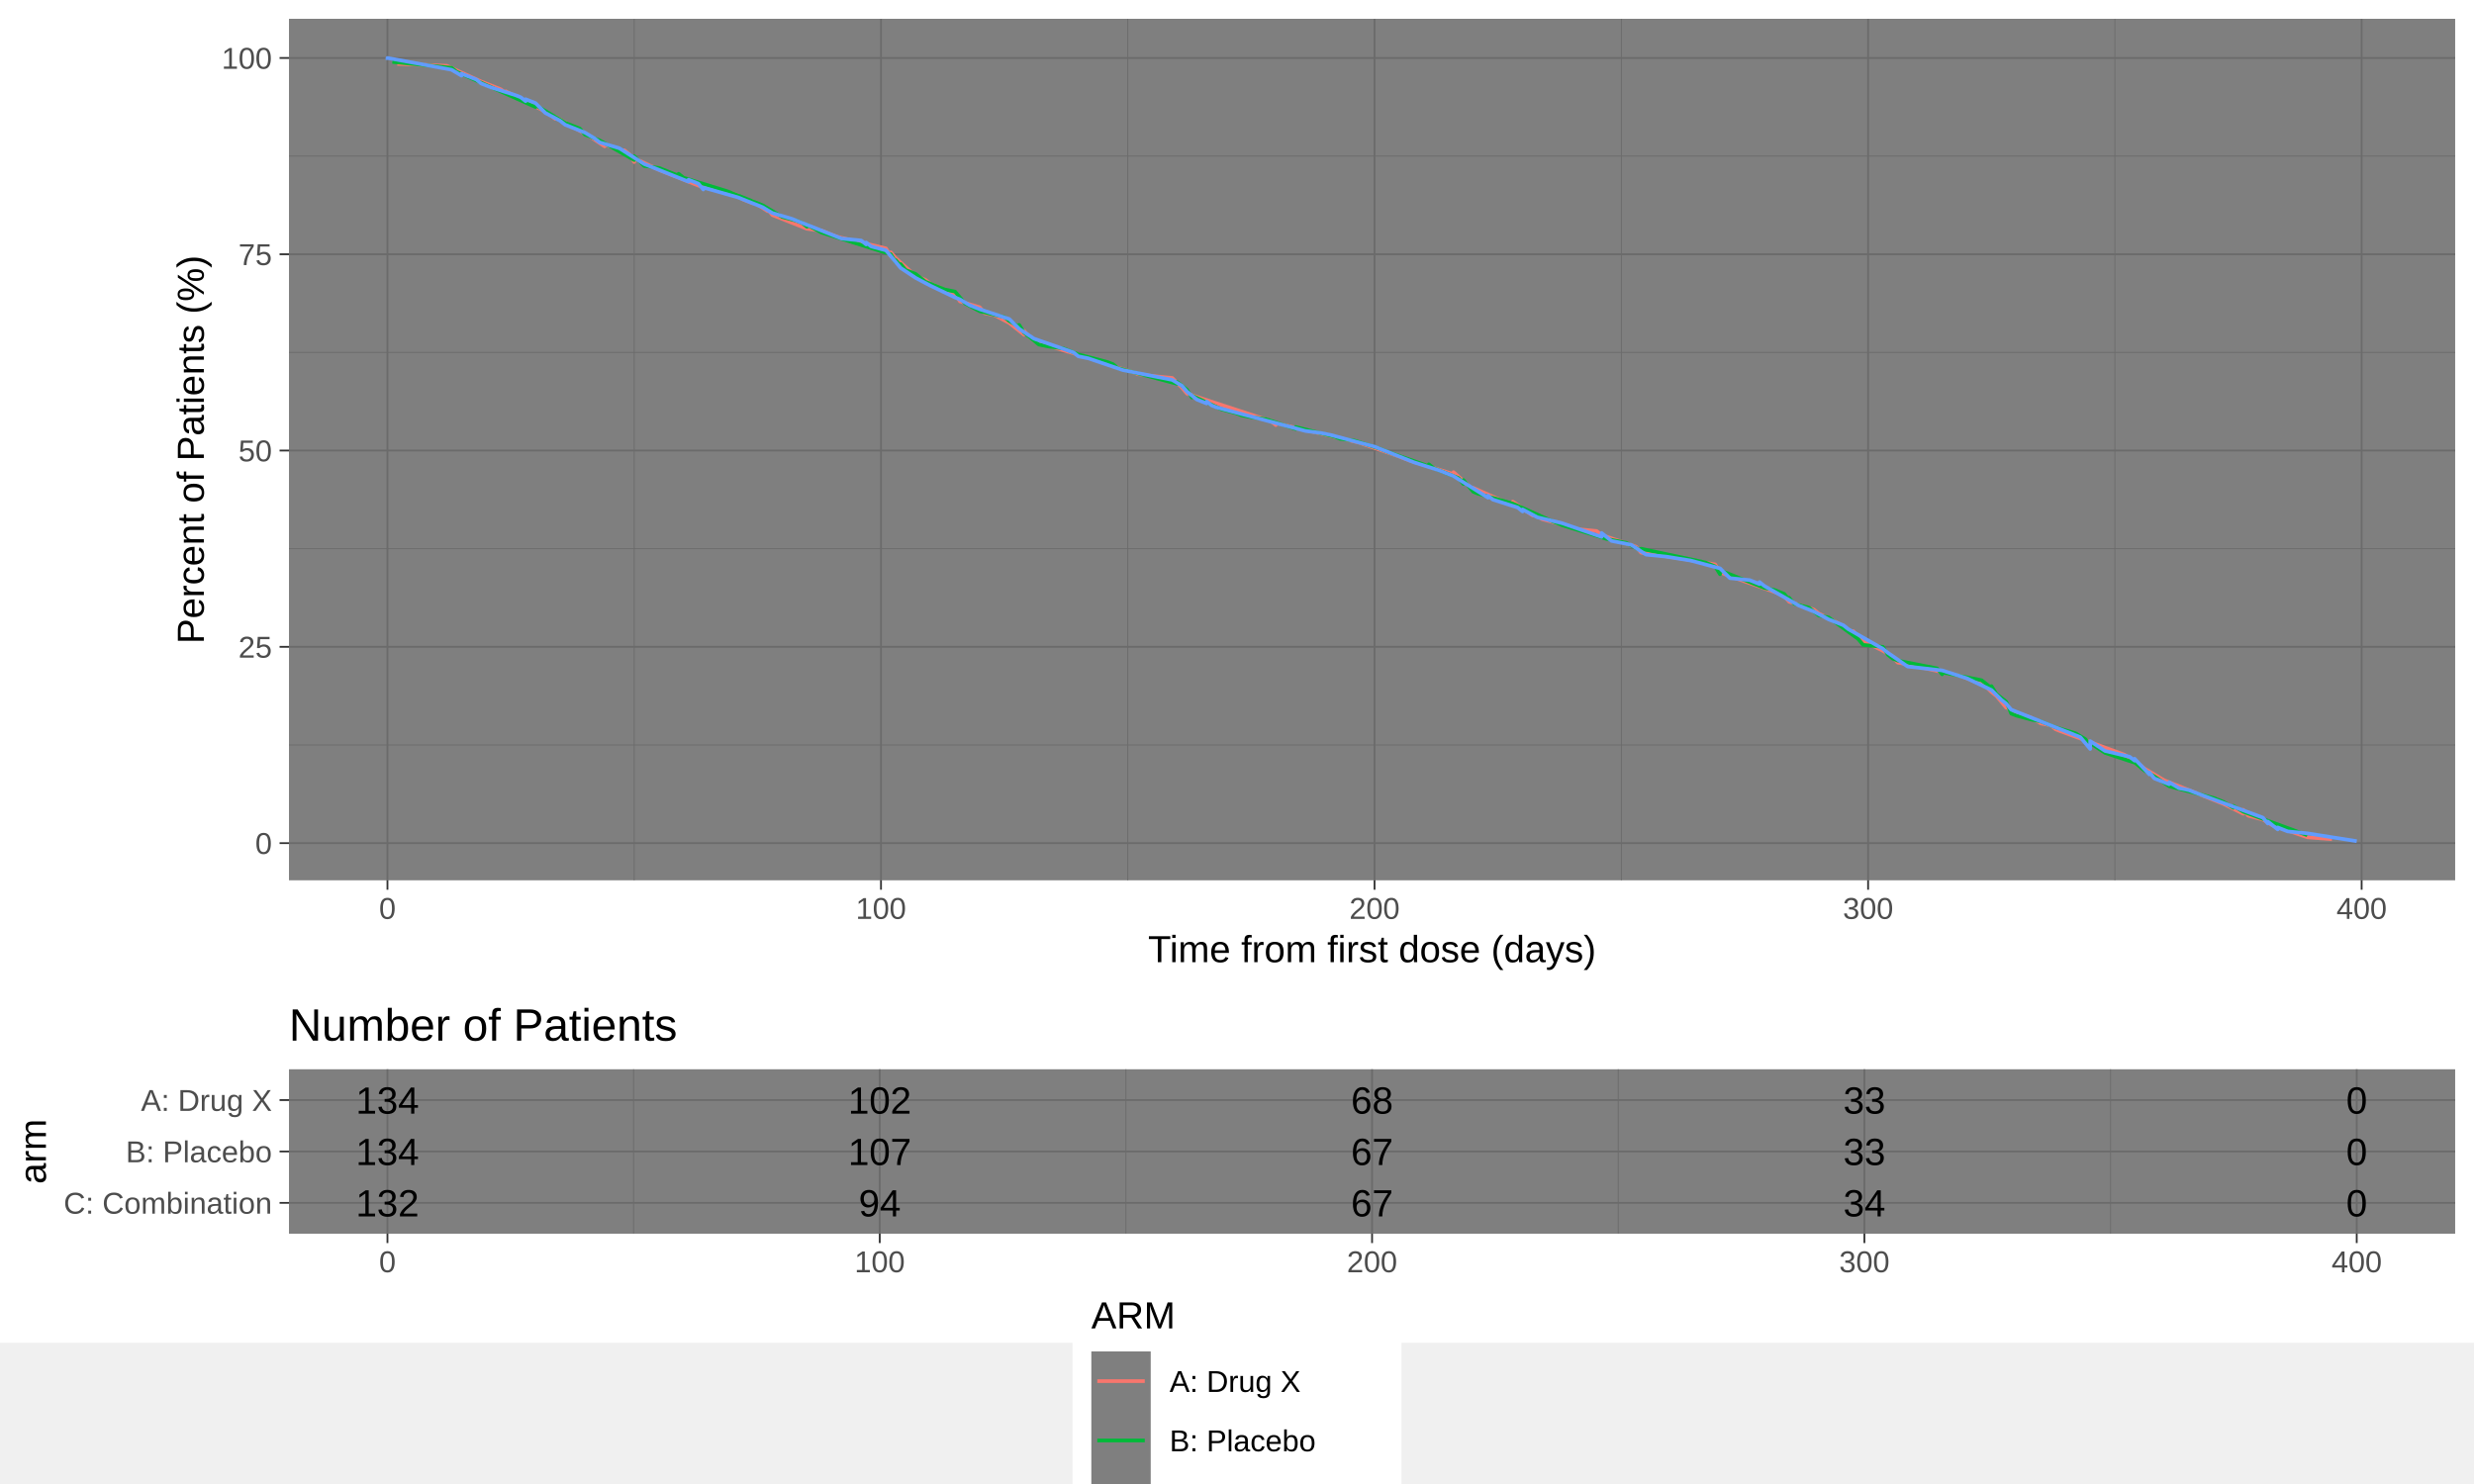
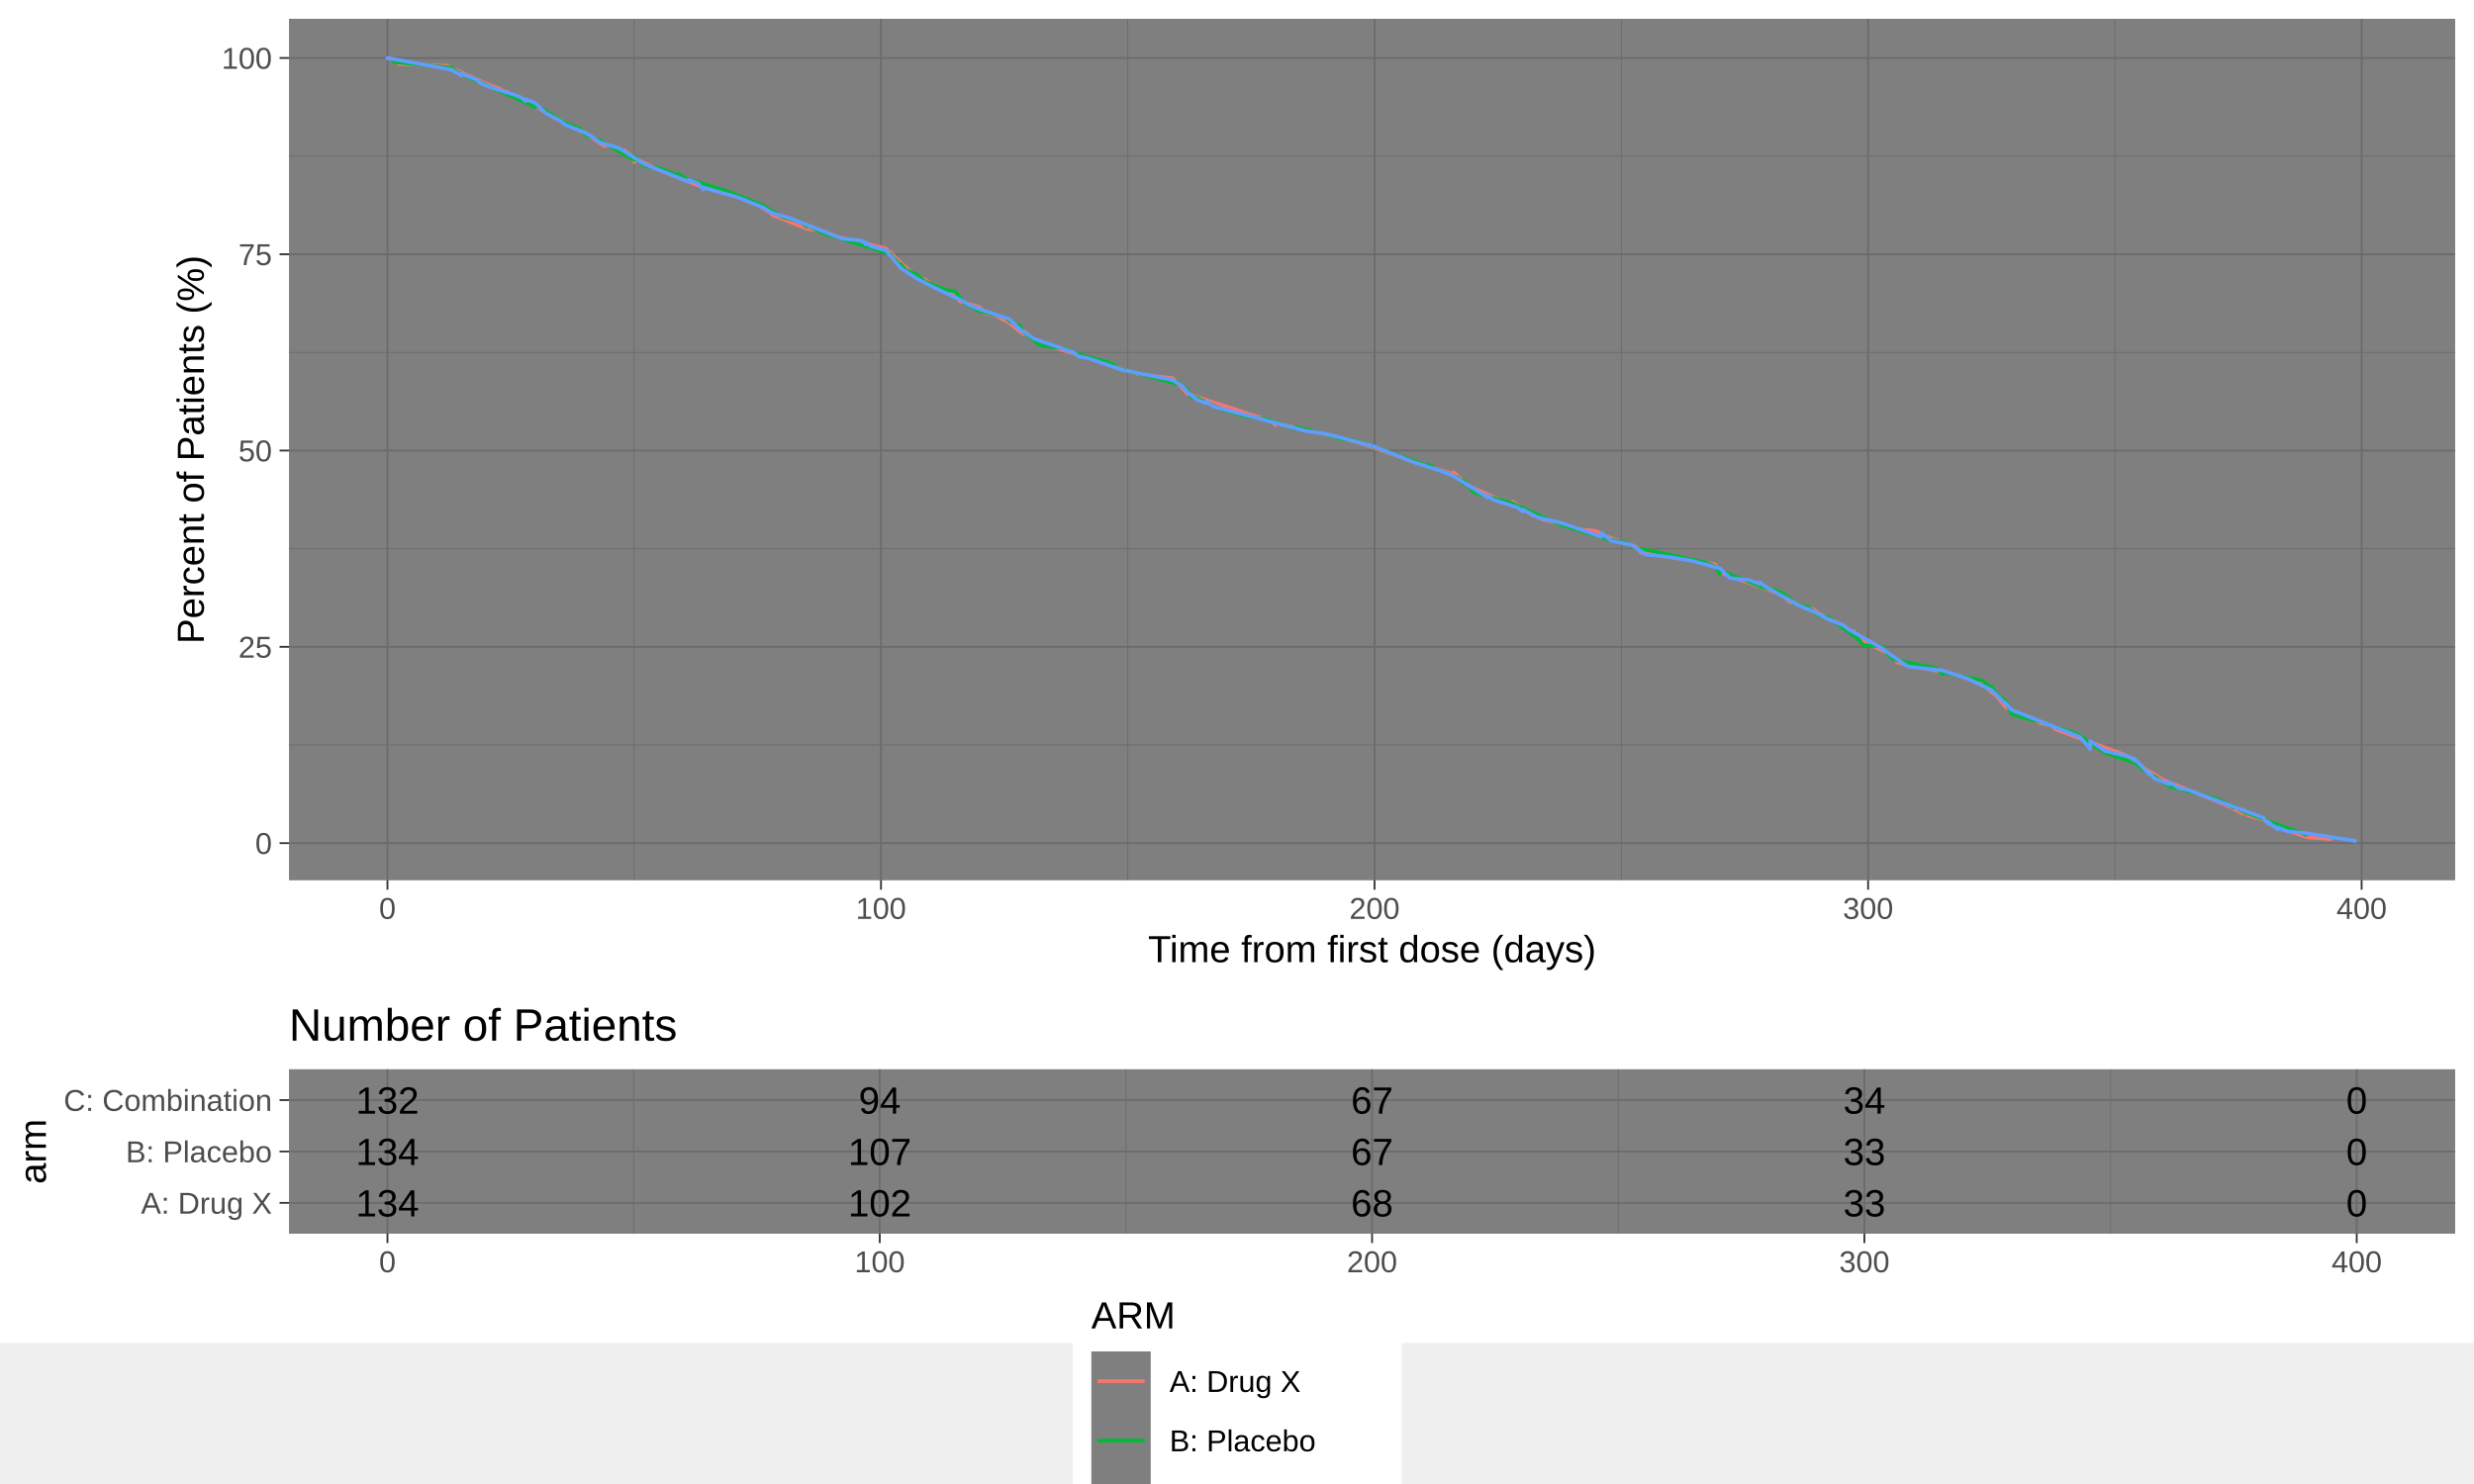
<svg xmlns="http://www.w3.org/2000/svg" class="svglite" width="720.00pt" height="432.00pt" viewBox="0 0 720.00 432.00">
  <defs>
    <style type="text/css">
    .svglite line, .svglite polyline, .svglite polygon, .svglite path, .svglite rect, .svglite circle {
      fill: none;
      stroke: #000000;
      stroke-linecap: round;
      stroke-linejoin: round;
      stroke-miterlimit: 10.00;
    }
    .svglite text {
      white-space: pre;
    }
  </style>
  </defs>
  <rect width="100%" height="100%" style="stroke: none; fill: none;" />
  <defs>
    <clipPath id="cpMC4wMHw3MjAuMDB8MC4wMHw0MzIuMDA=">
      <rect x="0.00" y="0.00" width="720.00" height="432.00" />
    </clipPath>
  </defs>
  <g clip-path="url(#cpMC4wMHw3MjAuMDB8MC4wMHw0MzIuMDA=)">
</g>
  <defs>
    <clipPath id="cpMC4wMHw3MjAuMDB8MC4wMHwyODguMDA=">
      <rect x="0.00" y="0.00" width="720.00" height="288.00" />
    </clipPath>
  </defs>
  <g clip-path="url(#cpMC4wMHw3MjAuMDB8MC4wMHwyODguMDA=)">
    <rect x="0.00" y="-0" width="720.00" height="288.00" style="stroke-width: 1.07; stroke: #FFFFFF; fill: #FFFFFF;" />
  </g>
  <g clip-path="url(#cpMC4wMHw3MjAuMDB8MC4wMHw0MzIuMDA=)">
</g>
  <defs>
    <clipPath id="cpODQuMTB8NzE0LjUyfDUuNDh8MjU2LjI3">
      <rect x="84.10" y="5.48" width="630.42" height="250.79" />
    </clipPath>
  </defs>
  <g clip-path="url(#cpODQuMTB8NzE0LjUyfDUuNDh8MjU2LjI3)">
    <rect x="84.10" y="5.48" width="630.42" height="250.79" style="stroke-width: 1.07; stroke: none; fill: #7F7F7F;" />
    <polyline points="84.10,216.87 714.52,216.87 " style="stroke-width: 0.27; stroke: #6B6B6B; stroke-linecap: butt;" />
    <polyline points="84.10,159.73 714.52,159.73 " style="stroke-width: 0.27; stroke: #6B6B6B; stroke-linecap: butt;" />
    <polyline points="84.10,102.59 714.52,102.59 " style="stroke-width: 0.27; stroke: #6B6B6B; stroke-linecap: butt;" />
    <polyline points="84.10,45.45 714.52,45.45 " style="stroke-width: 0.27; stroke: #6B6B6B; stroke-linecap: butt;" />
    <polyline points="184.57,256.27 184.57,5.48 " style="stroke-width: 0.27; stroke: #6B6B6B; stroke-linecap: butt;" />
    <polyline points="328.21,256.27 328.21,5.48 " style="stroke-width: 0.27; stroke: #6B6B6B; stroke-linecap: butt;" />
    <polyline points="471.85,256.27 471.85,5.48 " style="stroke-width: 0.27; stroke: #6B6B6B; stroke-linecap: butt;" />
    <polyline points="615.48,256.27 615.48,5.48 " style="stroke-width: 0.27; stroke: #6B6B6B; stroke-linecap: butt;" />
    <polyline points="84.10,245.44 714.52,245.44 " style="stroke-width: 0.53; stroke: #6B6B6B; stroke-linecap: butt;" />
    <polyline points="84.10,188.30 714.52,188.30 " style="stroke-width: 0.53; stroke: #6B6B6B; stroke-linecap: butt;" />
    <polyline points="84.10,131.16 714.52,131.16 " style="stroke-width: 0.53; stroke: #6B6B6B; stroke-linecap: butt;" />
    <polyline points="84.10,74.02 714.52,74.02 " style="stroke-width: 0.53; stroke: #6B6B6B; stroke-linecap: butt;" />
    <polyline points="84.10,16.88 714.52,16.88 " style="stroke-width: 0.53; stroke: #6B6B6B; stroke-linecap: butt;" />
    <polyline points="112.76,256.27 112.76,5.48 " style="stroke-width: 0.53; stroke: #6B6B6B; stroke-linecap: butt;" />
    <polyline points="256.39,256.27 256.39,5.48 " style="stroke-width: 0.53; stroke: #6B6B6B; stroke-linecap: butt;" />
    <polyline points="400.03,256.27 400.03,5.48 " style="stroke-width: 0.53; stroke: #6B6B6B; stroke-linecap: butt;" />
    <polyline points="543.67,256.27 543.67,5.48 " style="stroke-width: 0.53; stroke: #6B6B6B; stroke-linecap: butt;" />
    <polyline points="687.30,256.27 687.30,5.48 " style="stroke-width: 0.53; stroke: #6B6B6B; stroke-linecap: butt;" />
    <polyline points="115.63,18.59 129.99,19.16 140.05,23.74 145.79,26.02 147.23,27.16 147.23,26.59 157.28,31.74 160.16,33.45 161.59,34.59 161.59,34.02 171.65,39.74 175.96,42.59 175.96,42.02 181.70,44.31 181.70,43.74 183.14,44.88 184.57,47.16 184.57,46.02 191.76,49.45 203.25,54.02 213.30,56.31 214.74,56.88 216.17,58.02 219.05,59.16 219.05,58.59 223.36,61.45 223.36,60.88 224.79,62.59 234.85,66.59 239.16,67.16 242.03,68.31 243.46,68.88 257.83,72.31 259.26,74.59 259.26,73.45 260.70,75.16 266.45,80.31 269.32,81.45 270.76,82.59 273.63,83.73 277.94,86.02 277.94,85.45 279.37,87.73 285.12,89.45 286.56,91.16 289.43,91.73 293.74,94.02 298.05,97.45 298.05,96.31 299.48,98.02 300.92,99.16 302.36,99.73 309.54,102.02 319.59,104.88 323.90,106.59 329.65,108.31 331.08,108.88 335.39,109.45 341.14,110.02 344.01,112.88 345.45,114.59 369.86,122.59 371.30,123.73 371.30,123.16 395.72,128.88 397.16,129.45 407.21,132.88 408.65,133.45 410.08,134.02 423.01,138.02 423.01,137.45 428.76,142.59 428.76,142.02 440.25,147.16 440.25,146.02 445.99,150.02 445.99,149.45 448.86,151.16 457.48,153.45 458.92,154.02 464.66,154.59 466.10,155.73 476.16,159.16 477.59,160.88 489.08,162.59 499.14,164.30 500.57,166.59 503.45,167.73 516.37,172.30 519.25,173.45 520.68,175.16 527.87,177.45 529.30,178.59 535.05,181.45 536.48,182.59 539.36,184.30 539.36,183.73 540.79,185.45 540.79,184.87 542.23,187.16 542.23,186.59 547.97,189.45 550.85,191.16 552.28,192.87 555.16,193.45 570.96,196.87 576.70,199.16 576.70,198.59 579.57,201.45 581.01,202.59 583.88,206.02 583.88,205.45 585.32,207.16 591.07,208.87 593.94,210.59 596.81,211.16 598.25,212.30 599.68,212.87 618.36,219.73 622.67,223.16 622.67,222.59 624.10,223.73 629.85,227.16 639.90,231.16 641.34,231.73 644.21,232.87 647.08,234.02 652.83,236.87 652.83,235.73 654.27,237.44 658.57,238.59 661.45,240.30 671.50,243.73 678.68,244.30 " style="stroke-width: 1.07; stroke: #F8766D; stroke-linecap: butt;" />
    <polyline points="114.19,18.02 131.43,19.74 132.86,20.88 155.85,31.16 155.85,30.59 158.72,32.31 164.46,35.74 167.34,36.88 168.77,37.45 170.21,39.16 174.52,40.88 184.57,46.59 184.57,45.45 187.45,48.31 191.76,48.88 194.63,50.02 197.50,51.16 197.50,50.59 198.94,51.74 211.86,55.74 221.92,59.74 227.66,63.16 231.97,64.31 233.41,64.88 234.85,66.02 234.85,65.45 239.16,67.73 259.26,74.02 260.70,76.31 260.70,75.73 262.14,77.45 262.14,76.88 263.57,78.59 265.01,79.16 266.45,79.73 269.32,82.02 275.06,84.31 277.94,84.88 280.81,88.31 285.12,90.59 292.30,92.31 293.74,93.45 296.61,95.16 296.61,94.59 298.05,96.88 302.36,100.31 305.23,100.88 309.54,101.45 313.85,103.16 322.46,105.45 323.90,106.02 325.34,107.16 342.57,111.73 342.57,111.16 345.45,113.45 346.88,115.73 346.88,115.16 355.50,119.16 359.81,120.30 361.25,120.88 364.12,121.45 368.43,122.02 377.05,124.88 377.05,124.30 388.54,127.16 389.97,127.73 394.28,128.30 401.46,130.59 404.34,131.73 415.83,135.73 415.83,135.16 417.26,136.30 424.45,139.16 425.88,140.88 425.88,140.30 425.88,139.73 427.32,141.45 428.76,143.16 430.19,143.73 440.25,146.59 451.74,151.73 454.61,152.88 467.54,156.88 473.28,158.02 477.59,160.30 477.59,159.73 496.27,163.73 499.14,164.88 500.57,167.16 500.57,166.02 513.50,171.16 516.37,171.73 519.25,172.87 520.68,174.59 520.68,174.02 522.12,175.73 526.43,176.87 529.30,179.16 532.17,179.73 540.79,186.02 542.23,187.73 547.97,188.30 549.41,190.59 550.85,191.73 552.28,192.30 563.77,194.59 565.21,196.30 565.21,195.73 576.70,198.02 579.57,200.30 579.57,199.73 581.01,202.02 582.45,203.16 583.88,204.30 585.32,207.73 586.76,208.30 591.07,209.45 593.94,210.02 598.25,211.73 603.99,213.45 606.87,215.16 608.30,216.87 608.30,216.30 612.61,219.16 621.23,222.02 624.10,224.30 626.97,226.02 631.28,228.87 644.21,232.30 647.08,233.44 649.96,235.16 649.96,234.59 652.83,236.30 671.50,243.16 " style="stroke-width: 1.07; stroke: #00BA38; stroke-linecap: butt;" />
    <polyline points="112.76,17.45 112.76,16.88 131.43,20.31 134.30,22.02 134.30,21.45 137.17,22.59 138.61,23.16 140.05,24.31 141.48,24.88 142.92,25.45 150.10,27.74 151.54,28.31 152.97,29.45 152.97,28.88 155.85,30.02 158.72,32.88 163.03,35.16 164.46,36.31 168.77,38.02 170.21,38.59 173.08,40.31 174.52,41.45 180.26,43.16 187.45,47.74 200.37,52.88 200.37,52.31 203.25,53.45 204.68,55.16 204.68,54.59 214.74,57.45 221.92,60.31 224.79,62.02 230.54,63.73 244.90,69.45 250.65,70.02 252.08,71.16 252.08,70.59 253.52,71.73 257.83,72.88 262.14,78.02 266.45,80.88 270.76,83.16 277.94,86.59 279.37,87.16 282.25,88.88 285.12,90.02 293.74,92.88 296.61,95.73 300.92,98.59 312.41,102.59 313.85,103.73 316.72,104.31 326.77,107.73 341.14,110.59 344.01,112.31 345.45,114.02 348.32,116.30 351.19,117.45 351.19,116.88 352.63,118.02 354.06,118.59 358.37,119.73 379.92,125.45 384.23,126.02 387.10,126.59 400.03,130.02 402.90,131.16 405.77,132.30 411.52,134.59 418.70,136.88 423.01,138.59 433.06,144.88 433.06,144.30 434.50,145.45 441.68,147.73 443.12,148.88 443.12,148.30 447.43,150.59 454.61,152.30 466.10,156.30 466.10,155.16 468.97,157.45 474.72,158.59 479.03,161.45 484.77,162.02 491.96,163.16 500.57,165.45 503.45,168.30 509.19,168.87 512.07,170.02 512.07,169.45 513.50,170.59 523.56,176.30 527.87,178.02 532.17,180.30 533.61,180.87 536.48,182.02 537.92,183.16 547.97,188.87 549.41,190.02 555.16,194.02 565.21,195.16 572.39,197.45 579.57,200.87 582.45,203.73 583.88,204.87 585.32,206.59 603.99,214.02 605.43,214.59 608.30,218.02 608.30,217.45 608.30,215.73 612.61,218.59 619.79,220.30 621.23,221.44 621.23,220.87 625.54,225.44 625.54,224.87 626.97,226.59 631.28,228.30 631.28,227.73 634.16,229.44 637.03,230.02 638.47,230.59 658.57,238.02 660.01,239.73 660.01,239.16 662.88,241.44 662.88,240.87 665.76,242.02 671.50,242.59 685.87,244.87 " style="stroke-width: 1.07; stroke: #619CFF; stroke-linecap: butt;" />
  </g>
  <g clip-path="url(#cpMC4wMHw3MjAuMDB8MC4wMHw0MzIuMDA=)">
    <text x="79.17" y="248.59" text-anchor="end" style="font-size: 8.80px;fill: #4D4D4D; font-family: &quot;Arial&quot;;" textLength="4.90px" lengthAdjust="spacingAndGlyphs">0</text>
    <text x="79.17" y="191.45" text-anchor="end" style="font-size: 8.80px;fill: #4D4D4D; font-family: &quot;Arial&quot;;" textLength="9.79px" lengthAdjust="spacingAndGlyphs">25</text>
    <text x="79.17" y="134.31" text-anchor="end" style="font-size: 8.80px;fill: #4D4D4D; font-family: &quot;Arial&quot;;" textLength="9.79px" lengthAdjust="spacingAndGlyphs">50</text>
    <text x="79.17" y="77.17" text-anchor="end" style="font-size: 8.80px;fill: #4D4D4D; font-family: &quot;Arial&quot;;" textLength="9.79px" lengthAdjust="spacingAndGlyphs">75</text>
    <text x="79.17" y="20.03" text-anchor="end" style="font-size: 8.80px;fill: #4D4D4D; font-family: &quot;Arial&quot;;" textLength="14.69px" lengthAdjust="spacingAndGlyphs">100</text>
    <polyline points="81.36,245.44 84.10,245.44 " style="stroke-width: 0.53; stroke: #333333; stroke-linecap: butt;" />
    <polyline points="81.36,188.30 84.10,188.30 " style="stroke-width: 0.53; stroke: #333333; stroke-linecap: butt;" />
    <polyline points="81.36,131.16 84.10,131.16 " style="stroke-width: 0.53; stroke: #333333; stroke-linecap: butt;" />
    <polyline points="81.36,74.02 84.10,74.02 " style="stroke-width: 0.53; stroke: #333333; stroke-linecap: butt;" />
    <polyline points="81.36,16.88 84.10,16.88 " style="stroke-width: 0.53; stroke: #333333; stroke-linecap: butt;" />
    <polyline points="112.76,259.01 112.76,256.27 " style="stroke-width: 0.53; stroke: #333333; stroke-linecap: butt;" />
    <polyline points="256.39,259.01 256.39,256.27 " style="stroke-width: 0.53; stroke: #333333; stroke-linecap: butt;" />
    <polyline points="400.03,259.01 400.03,256.27 " style="stroke-width: 0.53; stroke: #333333; stroke-linecap: butt;" />
    <polyline points="543.67,259.01 543.67,256.27 " style="stroke-width: 0.53; stroke: #333333; stroke-linecap: butt;" />
    <polyline points="687.30,259.01 687.30,256.27 " style="stroke-width: 0.53; stroke: #333333; stroke-linecap: butt;" />
    <text x="112.76" y="267.50" text-anchor="middle" style="font-size: 8.80px;fill: #4D4D4D; font-family: &quot;Arial&quot;;" textLength="4.90px" lengthAdjust="spacingAndGlyphs">0</text>
    <text x="256.39" y="267.50" text-anchor="middle" style="font-size: 8.80px;fill: #4D4D4D; font-family: &quot;Arial&quot;;" textLength="14.69px" lengthAdjust="spacingAndGlyphs">100</text>
    <text x="400.03" y="267.50" text-anchor="middle" style="font-size: 8.80px;fill: #4D4D4D; font-family: &quot;Arial&quot;;" textLength="14.69px" lengthAdjust="spacingAndGlyphs">200</text>
    <text x="543.67" y="267.50" text-anchor="middle" style="font-size: 8.80px;fill: #4D4D4D; font-family: &quot;Arial&quot;;" textLength="14.69px" lengthAdjust="spacingAndGlyphs">300</text>
    <text x="687.30" y="267.50" text-anchor="middle" style="font-size: 8.80px;fill: #4D4D4D; font-family: &quot;Arial&quot;;" textLength="14.69px" lengthAdjust="spacingAndGlyphs">400</text>
    <text x="399.31" y="280.10" text-anchor="middle" style="font-size: 11.00px; font-family: &quot;Arial&quot;;" textLength="130.44px" lengthAdjust="spacingAndGlyphs">Time from first dose (days)</text>
    <text transform="translate(59.32,130.88) rotate(-90)" text-anchor="middle" style="font-size: 11.00px; font-family: &quot;Arial&quot;;" textLength="113.16px" lengthAdjust="spacingAndGlyphs">Percent of Patients (%)</text>
  </g>
  <defs>
    <clipPath id="cpMC4wMHw3MjAuMDB8Mjg4LjAwfDM5MC44Ng==">
      <rect x="0.00" y="288.00" width="720.00" height="102.86" />
    </clipPath>
  </defs>
  <g clip-path="url(#cpMC4wMHw3MjAuMDB8Mjg4LjAwfDM5MC44Ng==)">
    <rect x="0.00" y="288.00" width="720.00" height="102.86" style="stroke-width: 1.07; stroke: #FFFFFF; fill: #FFFFFF;" />
  </g>
  <g clip-path="url(#cpMC4wMHw3MjAuMDB8MC4wMHw0MzIuMDA=)">
</g>
  <defs>
    <clipPath id="cpODQuMTB8NzE0LjUyfDMxMS4yN3wzNTkuMTM=">
      <rect x="84.10" y="311.27" width="630.42" height="47.86" />
    </clipPath>
  </defs>
  <g clip-path="url(#cpODQuMTB8NzE0LjUyfDMxMS4yN3wzNTkuMTM=)">
    <rect x="84.10" y="311.27" width="630.42" height="47.86" style="stroke-width: 1.07; stroke: none; fill: #7F7F7F;" />
    <polyline points="184.39,359.13 184.39,311.27 " style="stroke-width: 0.27; stroke: #6B6B6B; stroke-linecap: butt;" />
    <polyline points="327.67,359.13 327.67,311.27 " style="stroke-width: 0.27; stroke: #6B6B6B; stroke-linecap: butt;" />
    <polyline points="470.95,359.13 470.95,311.27 " style="stroke-width: 0.27; stroke: #6B6B6B; stroke-linecap: butt;" />
    <polyline points="614.23,359.13 614.23,311.27 " style="stroke-width: 0.27; stroke: #6B6B6B; stroke-linecap: butt;" />
    <polyline points="84.10,350.16 714.52,350.16 " style="stroke-width: 0.53; stroke: #6B6B6B; stroke-linecap: butt;" />
    <polyline points="84.10,335.20 714.52,335.20 " style="stroke-width: 0.53; stroke: #6B6B6B; stroke-linecap: butt;" />
    <polyline points="84.10,320.24 714.52,320.24 " style="stroke-width: 0.53; stroke: #6B6B6B; stroke-linecap: butt;" />
    <polyline points="112.76,359.13 112.76,311.27 " style="stroke-width: 0.53; stroke: #6B6B6B; stroke-linecap: butt;" />
    <polyline points="256.03,359.13 256.03,311.27 " style="stroke-width: 0.53; stroke: #6B6B6B; stroke-linecap: butt;" />
    <polyline points="399.31,359.13 399.31,311.27 " style="stroke-width: 0.53; stroke: #6B6B6B; stroke-linecap: butt;" />
    <polyline points="542.59,359.13 542.59,311.27 " style="stroke-width: 0.53; stroke: #6B6B6B; stroke-linecap: butt;" />
    <polyline points="685.87,359.13 685.87,311.27 " style="stroke-width: 0.53; stroke: #6B6B6B; stroke-linecap: butt;" />
-     <text x="112.76" y="354.10" text-anchor="middle" style="font-size: 11.04px; font-family: &quot;Arial&quot;;" textLength="18.40px" lengthAdjust="spacingAndGlyphs">132</text>
-     <text x="256.03" y="354.10" text-anchor="middle" style="font-size: 11.04px; font-family: &quot;Arial&quot;;" textLength="12.27px" lengthAdjust="spacingAndGlyphs">94</text>
-     <text x="399.31" y="354.10" text-anchor="middle" style="font-size: 11.04px; font-family: &quot;Arial&quot;;" textLength="12.27px" lengthAdjust="spacingAndGlyphs">67</text>
-     <text x="542.59" y="354.10" text-anchor="middle" style="font-size: 11.04px; font-family: &quot;Arial&quot;;" textLength="12.27px" lengthAdjust="spacingAndGlyphs">34</text>
-     <text x="685.87" y="354.10" text-anchor="middle" style="font-size: 11.04px; font-family: &quot;Arial&quot;;" textLength="6.13px" lengthAdjust="spacingAndGlyphs">0</text>
+     <text x="112.76" y="324.19" text-anchor="middle" style="font-size: 11.04px; font-family: &quot;Arial&quot;;" textLength="18.40px" lengthAdjust="spacingAndGlyphs">132</text>
+     <text x="256.03" y="324.19" text-anchor="middle" style="font-size: 11.04px; font-family: &quot;Arial&quot;;" textLength="12.27px" lengthAdjust="spacingAndGlyphs">94</text>
+     <text x="399.31" y="324.19" text-anchor="middle" style="font-size: 11.04px; font-family: &quot;Arial&quot;;" textLength="12.27px" lengthAdjust="spacingAndGlyphs">67</text>
+     <text x="542.59" y="324.19" text-anchor="middle" style="font-size: 11.04px; font-family: &quot;Arial&quot;;" textLength="12.27px" lengthAdjust="spacingAndGlyphs">34</text>
+     <text x="685.87" y="324.19" text-anchor="middle" style="font-size: 11.04px; font-family: &quot;Arial&quot;;" textLength="6.13px" lengthAdjust="spacingAndGlyphs">0</text>
    <text x="112.76" y="339.15" text-anchor="middle" style="font-size: 11.04px; font-family: &quot;Arial&quot;;" textLength="18.40px" lengthAdjust="spacingAndGlyphs">134</text>
    <text x="256.03" y="339.15" text-anchor="middle" style="font-size: 11.04px; font-family: &quot;Arial&quot;;" textLength="18.40px" lengthAdjust="spacingAndGlyphs">107</text>
    <text x="399.31" y="339.15" text-anchor="middle" style="font-size: 11.04px; font-family: &quot;Arial&quot;;" textLength="12.27px" lengthAdjust="spacingAndGlyphs">67</text>
    <text x="542.59" y="339.15" text-anchor="middle" style="font-size: 11.04px; font-family: &quot;Arial&quot;;" textLength="12.27px" lengthAdjust="spacingAndGlyphs">33</text>
    <text x="685.87" y="339.15" text-anchor="middle" style="font-size: 11.04px; font-family: &quot;Arial&quot;;" textLength="6.13px" lengthAdjust="spacingAndGlyphs">0</text>
-     <text x="112.76" y="324.19" text-anchor="middle" style="font-size: 11.04px; font-family: &quot;Arial&quot;;" textLength="18.40px" lengthAdjust="spacingAndGlyphs">134</text>
-     <text x="256.03" y="324.19" text-anchor="middle" style="font-size: 11.04px; font-family: &quot;Arial&quot;;" textLength="18.40px" lengthAdjust="spacingAndGlyphs">102</text>
-     <text x="399.31" y="324.19" text-anchor="middle" style="font-size: 11.04px; font-family: &quot;Arial&quot;;" textLength="12.27px" lengthAdjust="spacingAndGlyphs">68</text>
-     <text x="542.59" y="324.19" text-anchor="middle" style="font-size: 11.04px; font-family: &quot;Arial&quot;;" textLength="12.27px" lengthAdjust="spacingAndGlyphs">33</text>
-     <text x="685.87" y="324.19" text-anchor="middle" style="font-size: 11.04px; font-family: &quot;Arial&quot;;" textLength="6.13px" lengthAdjust="spacingAndGlyphs">0</text>
+     <text x="112.76" y="354.10" text-anchor="middle" style="font-size: 11.04px; font-family: &quot;Arial&quot;;" textLength="18.40px" lengthAdjust="spacingAndGlyphs">134</text>
+     <text x="256.03" y="354.10" text-anchor="middle" style="font-size: 11.04px; font-family: &quot;Arial&quot;;" textLength="18.40px" lengthAdjust="spacingAndGlyphs">102</text>
+     <text x="399.31" y="354.10" text-anchor="middle" style="font-size: 11.04px; font-family: &quot;Arial&quot;;" textLength="12.27px" lengthAdjust="spacingAndGlyphs">68</text>
+     <text x="542.59" y="354.10" text-anchor="middle" style="font-size: 11.04px; font-family: &quot;Arial&quot;;" textLength="12.27px" lengthAdjust="spacingAndGlyphs">33</text>
+     <text x="685.87" y="354.10" text-anchor="middle" style="font-size: 11.04px; font-family: &quot;Arial&quot;;" textLength="6.13px" lengthAdjust="spacingAndGlyphs">0</text>
  </g>
  <g clip-path="url(#cpMC4wMHw3MjAuMDB8MC4wMHw0MzIuMDA=)">
-     <text x="79.17" y="353.31" text-anchor="end" style="font-size: 8.80px;fill: #4D4D4D; font-family: &quot;Arial&quot;;" textLength="60.65px" lengthAdjust="spacingAndGlyphs">C: Combination</text>
+     <text x="79.17" y="353.31" text-anchor="end" style="font-size: 8.80px;fill: #4D4D4D; font-family: &quot;Arial&quot;;" textLength="38.15px" lengthAdjust="spacingAndGlyphs">A: Drug X</text>
    <text x="79.17" y="338.35" text-anchor="end" style="font-size: 8.80px;fill: #4D4D4D; font-family: &quot;Arial&quot;;" textLength="42.57px" lengthAdjust="spacingAndGlyphs">B: Placebo</text>
-     <text x="79.17" y="323.39" text-anchor="end" style="font-size: 8.80px;fill: #4D4D4D; font-family: &quot;Arial&quot;;" textLength="38.15px" lengthAdjust="spacingAndGlyphs">A: Drug X</text>
+     <text x="79.17" y="323.39" text-anchor="end" style="font-size: 8.80px;fill: #4D4D4D; font-family: &quot;Arial&quot;;" textLength="60.65px" lengthAdjust="spacingAndGlyphs">C: Combination</text>
    <polyline points="81.36,350.16 84.10,350.16 " style="stroke-width: 0.53; stroke: #333333; stroke-linecap: butt;" />
    <polyline points="81.36,335.20 84.10,335.20 " style="stroke-width: 0.53; stroke: #333333; stroke-linecap: butt;" />
    <polyline points="81.36,320.24 84.10,320.24 " style="stroke-width: 0.53; stroke: #333333; stroke-linecap: butt;" />
    <polyline points="112.76,361.87 112.76,359.13 " style="stroke-width: 0.53; stroke: #333333; stroke-linecap: butt;" />
    <polyline points="256.03,361.87 256.03,359.13 " style="stroke-width: 0.53; stroke: #333333; stroke-linecap: butt;" />
    <polyline points="399.31,361.87 399.31,359.13 " style="stroke-width: 0.53; stroke: #333333; stroke-linecap: butt;" />
    <polyline points="542.59,361.87 542.59,359.13 " style="stroke-width: 0.53; stroke: #333333; stroke-linecap: butt;" />
    <polyline points="685.87,361.87 685.87,359.13 " style="stroke-width: 0.53; stroke: #333333; stroke-linecap: butt;" />
    <text x="112.76" y="370.36" text-anchor="middle" style="font-size: 8.80px;fill: #4D4D4D; font-family: &quot;Arial&quot;;" textLength="4.90px" lengthAdjust="spacingAndGlyphs">0</text>
    <text x="256.03" y="370.36" text-anchor="middle" style="font-size: 8.80px;fill: #4D4D4D; font-family: &quot;Arial&quot;;" textLength="14.69px" lengthAdjust="spacingAndGlyphs">100</text>
    <text x="399.31" y="370.36" text-anchor="middle" style="font-size: 8.80px;fill: #4D4D4D; font-family: &quot;Arial&quot;;" textLength="14.69px" lengthAdjust="spacingAndGlyphs">200</text>
    <text x="542.59" y="370.36" text-anchor="middle" style="font-size: 8.80px;fill: #4D4D4D; font-family: &quot;Arial&quot;;" textLength="14.69px" lengthAdjust="spacingAndGlyphs">300</text>
    <text x="685.87" y="370.36" text-anchor="middle" style="font-size: 8.80px;fill: #4D4D4D; font-family: &quot;Arial&quot;;" textLength="14.69px" lengthAdjust="spacingAndGlyphs">400</text>
    <text x="399.31" y="382.96" text-anchor="middle" style="font-size: 11.00px; font-family: &quot;Arial&quot;;" textLength="5.50px" lengthAdjust="spacingAndGlyphs">x</text>
    <text transform="translate(13.36,335.20) rotate(-90)" text-anchor="middle" style="font-size: 11.00px; font-family: &quot;Arial&quot;;" textLength="18.95px" lengthAdjust="spacingAndGlyphs">arm</text>
    <text x="84.10" y="302.93" style="font-size: 13.20px; font-family: &quot;Arial&quot;;" textLength="112.91px" lengthAdjust="spacingAndGlyphs">Number of Patients</text>
    <rect x="312.13" y="372.13" width="95.74" height="78.60" style="stroke-width: 1.07; stroke: none; fill: #FFFFFF;" />
    <text x="317.61" y="386.71" style="font-size: 11.00px; font-family: &quot;Arial&quot;;" textLength="24.44px" lengthAdjust="spacingAndGlyphs">ARM</text>
    <rect x="317.61" y="393.41" width="17.28" height="17.28" style="stroke-width: 1.07; stroke: none; fill: #7F7F7F;" />
    <line x1="319.34" y1="402.05" x2="333.16" y2="402.05" style="stroke-width: 1.07; stroke: #F8766D; stroke-linecap: butt;" />
    <rect x="317.61" y="410.69" width="17.28" height="17.28" style="stroke-width: 1.07; stroke: none; fill: #7F7F7F;" />
    <line x1="319.34" y1="419.33" x2="333.16" y2="419.33" style="stroke-width: 1.07; stroke: #00BA38; stroke-linecap: butt;" />
    <rect x="317.61" y="427.97" width="17.28" height="17.28" style="stroke-width: 1.07; stroke: none; fill: #7F7F7F;" />
    <line x1="319.34" y1="436.61" x2="333.16" y2="436.61" style="stroke-width: 1.07; stroke: #619CFF; stroke-linecap: butt;" />
    <text x="340.37" y="405.20" style="font-size: 8.80px; font-family: &quot;Arial&quot;;" textLength="38.15px" lengthAdjust="spacingAndGlyphs">A: Drug X</text>
    <text x="340.37" y="422.48" style="font-size: 8.80px; font-family: &quot;Arial&quot;;" textLength="42.57px" lengthAdjust="spacingAndGlyphs">B: Placebo</text>
    <text x="340.37" y="439.76" style="font-size: 8.80px; font-family: &quot;Arial&quot;;" textLength="60.65px" lengthAdjust="spacingAndGlyphs">C: Combination</text>
  </g>
</svg>
